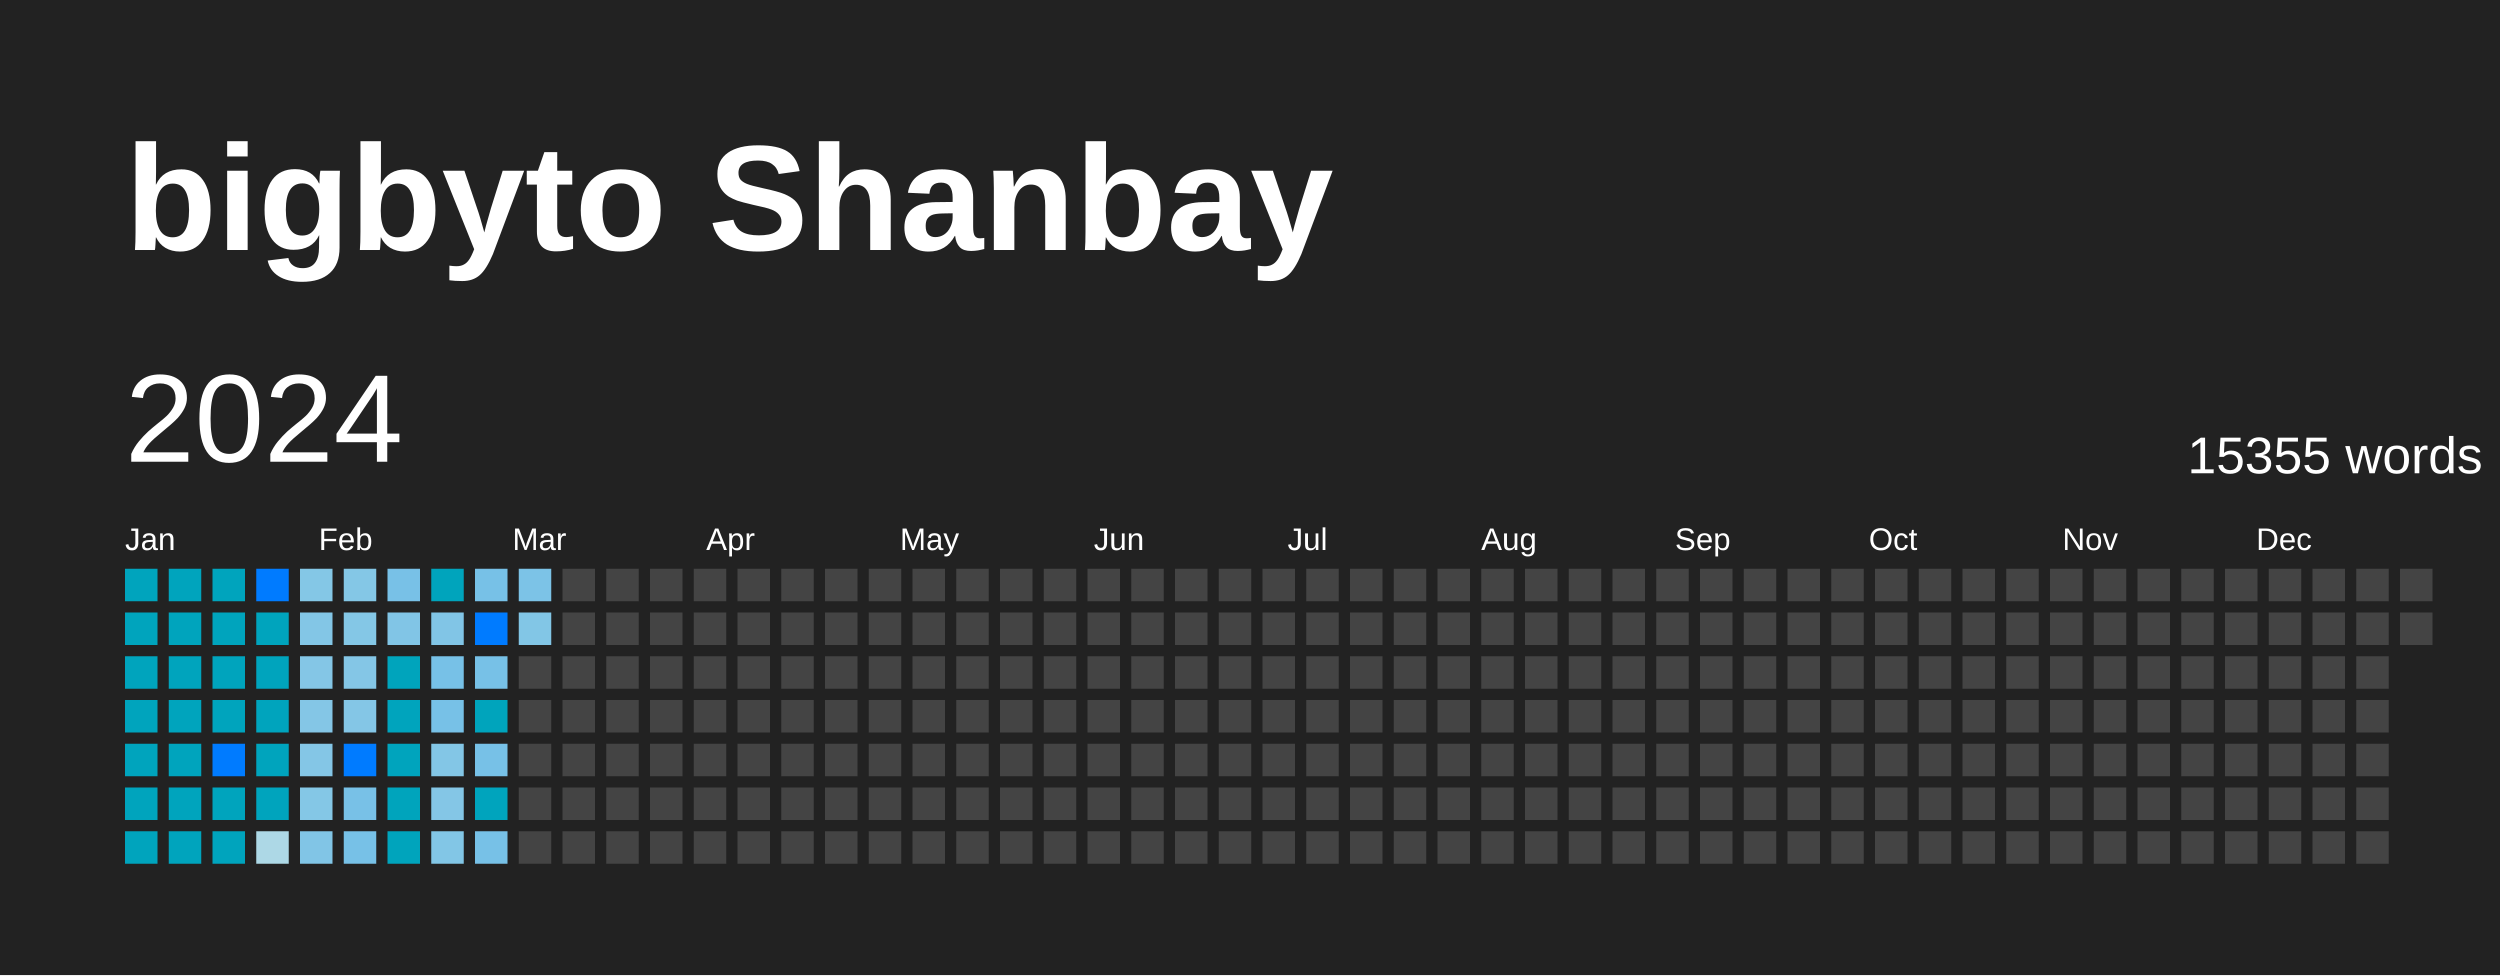
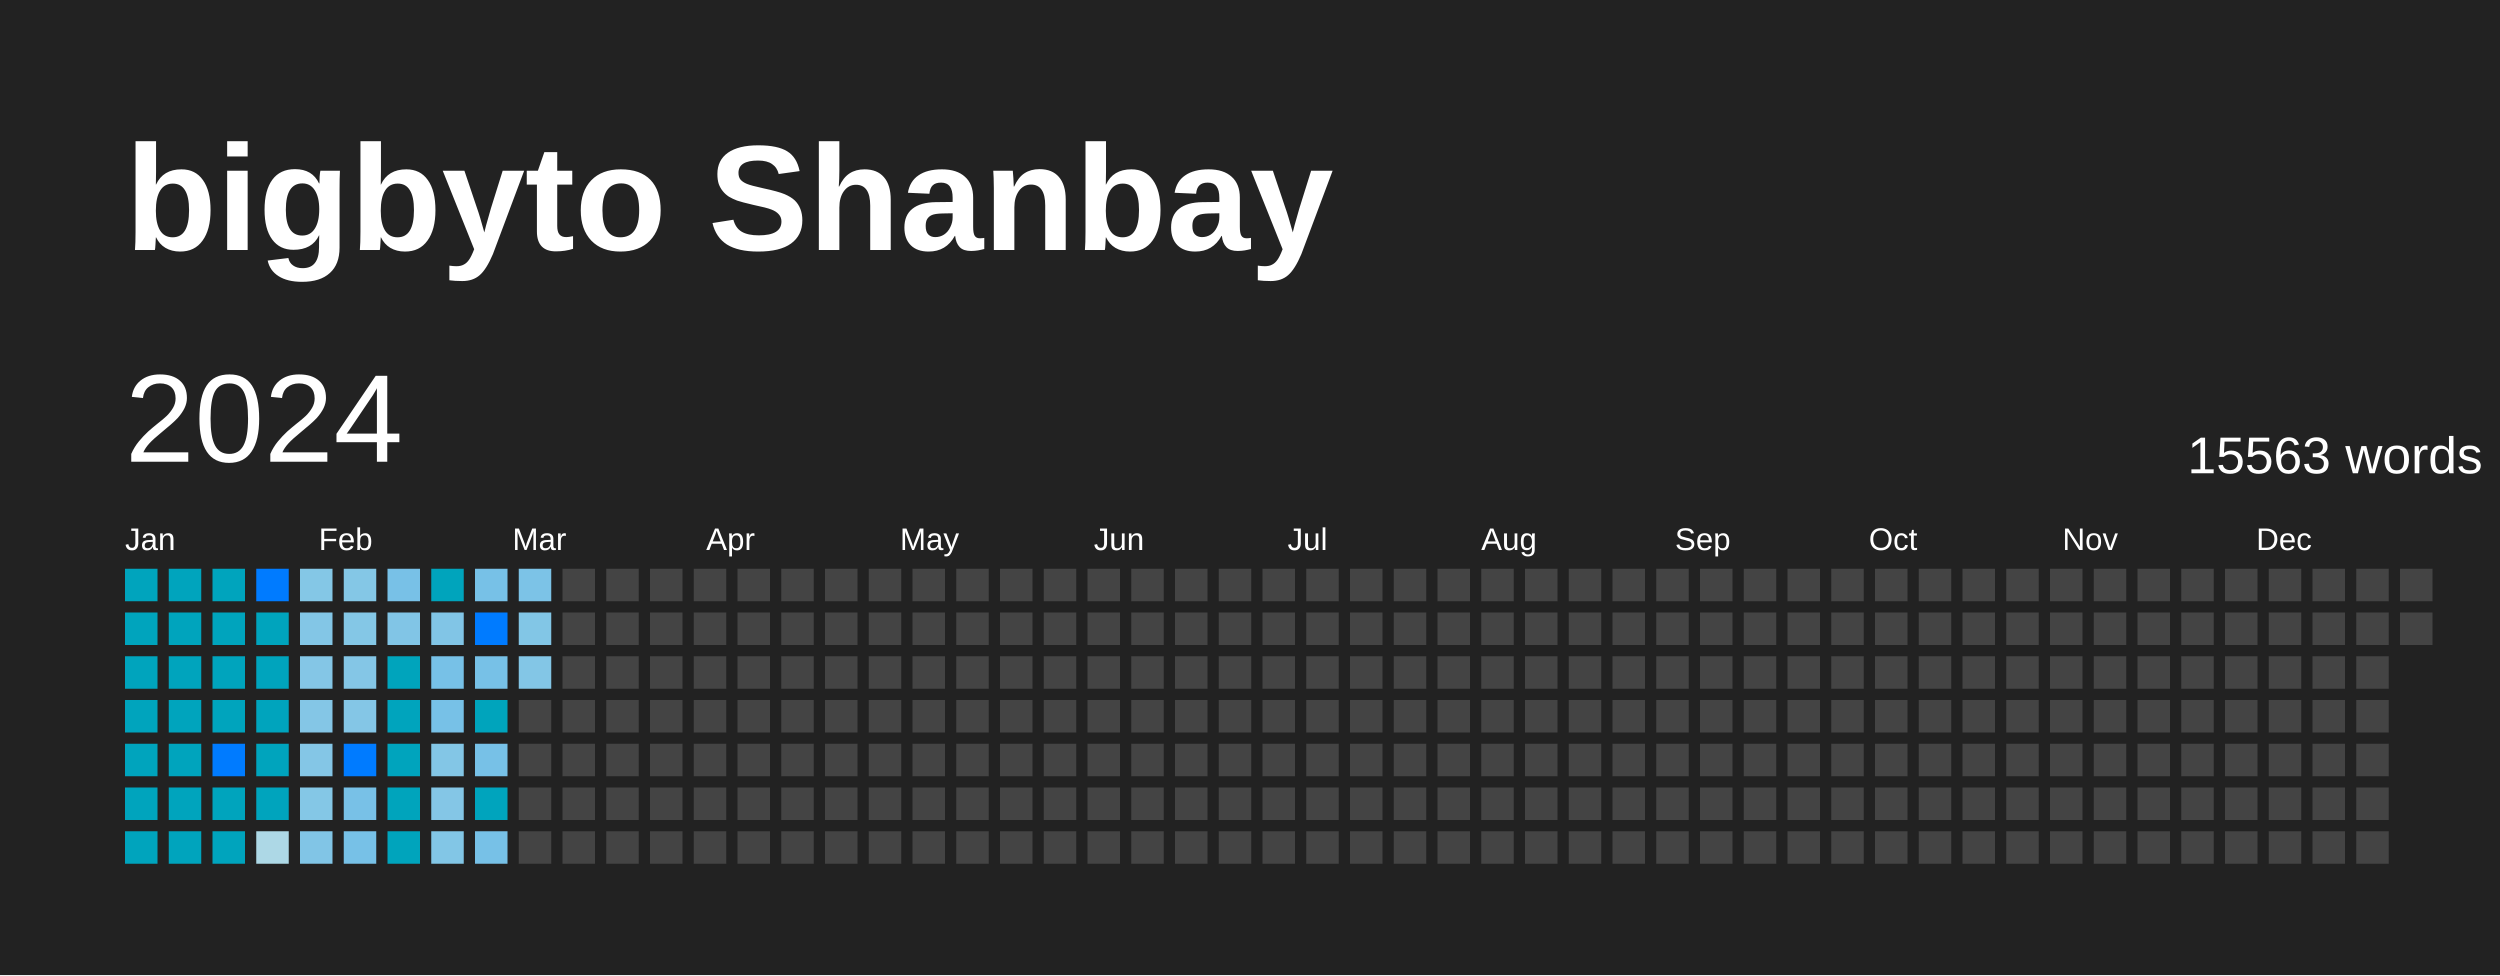
<svg xmlns="http://www.w3.org/2000/svg" baseProfile="full" height="78mm" version="1.1" viewBox="0,0,200,78" width="200mm">
  <defs />
  <rect fill="#222222" height="78" width="200" x="0" y="0" />
  <text fill="#FFFFFF" style="font-size:12px; font-family:Arial; font-weight:bold;" x="10" y="20">bigbyto Shanbay</text>
  <text dominant-baseline="hanging" fill="#FFFFFF" style="font-size:10.0px; font-family:Arial;" x="10" y="30">2024</text>
-   <text dominant-baseline="hanging" fill="#FFFFFF" style="font-size:4.125px; font-family:Arial;" x="175" y="35">15355 words</text>
+   <text dominant-baseline="hanging" fill="#FFFFFF" style="font-size:4.125px; font-family:Arial;" x="175" y="35">15563 words</text>
  <text fill="#FFFFFF" style="font-size:2.5px; font-family:Arial" x="10.0" y="44">Jan</text>
  <text fill="#FFFFFF" style="font-size:2.5px; font-family:Arial" x="25.5" y="44">Feb</text>
  <text fill="#FFFFFF" style="font-size:2.5px; font-family:Arial" x="41.0" y="44">Mar</text>
  <text fill="#FFFFFF" style="font-size:2.5px; font-family:Arial" x="56.5" y="44">Apr</text>
  <text fill="#FFFFFF" style="font-size:2.5px; font-family:Arial" x="72.0" y="44">May</text>
  <text fill="#FFFFFF" style="font-size:2.5px; font-family:Arial" x="87.5" y="44">Jun</text>
  <text fill="#FFFFFF" style="font-size:2.5px; font-family:Arial" x="103.0" y="44">Jul</text>
  <text fill="#FFFFFF" style="font-size:2.5px; font-family:Arial" x="118.5" y="44">Aug</text>
  <text fill="#FFFFFF" style="font-size:2.5px; font-family:Arial" x="134.0" y="44">Sep</text>
  <text fill="#FFFFFF" style="font-size:2.5px; font-family:Arial" x="149.5" y="44">Oct</text>
  <text fill="#FFFFFF" style="font-size:2.5px; font-family:Arial" x="165.0" y="44">Nov</text>
  <text fill="#FFFFFF" style="font-size:2.5px; font-family:Arial" x="180.5" y="44">Dec</text>
  <rect fill="#00a4bd" height="2.6" width="2.6" x="10.0" y="45.5" />
  <rect fill="#00a4bd" height="2.6" width="2.6" x="10.0" y="49.0" />
  <rect fill="#00a4bd" height="2.6" width="2.6" x="10.0" y="52.5" />
  <rect fill="#00a4bd" height="2.6" width="2.6" x="10.0" y="56.0" />
  <rect fill="#00a4bd" height="2.6" width="2.6" x="10.0" y="59.5" />
  <rect fill="#00a4bd" height="2.6" width="2.6" x="10.0" y="63.0" />
  <rect fill="#00a4bd" height="2.6" width="2.6" x="10.0" y="66.5" />
  <rect fill="#00a4bd" height="2.6" width="2.6" x="13.5" y="45.5" />
  <rect fill="#00a4bd" height="2.6" width="2.6" x="13.5" y="49.0" />
  <rect fill="#00a4bd" height="2.6" width="2.6" x="13.5" y="52.5" />
  <rect fill="#00a4bd" height="2.6" width="2.6" x="13.5" y="56.0" />
  <rect fill="#00a4bd" height="2.6" width="2.6" x="13.5" y="59.5" />
  <rect fill="#00a4bd" height="2.6" width="2.6" x="13.5" y="63.0" />
  <rect fill="#00a4bd" height="2.6" width="2.6" x="13.5" y="66.5" />
  <rect fill="#00a4bd" height="2.6" width="2.6" x="17.0" y="45.5" />
  <rect fill="#00a4bd" height="2.6" width="2.6" x="17.0" y="49.0" />
  <rect fill="#00a4bd" height="2.6" width="2.6" x="17.0" y="52.5" />
  <rect fill="#00a4bd" height="2.6" width="2.6" x="17.0" y="56.0" />
  <rect fill="#007BFF" height="2.6" width="2.6" x="17.0" y="59.5" />
  <rect fill="#00a4bd" height="2.6" width="2.6" x="17.0" y="63.0" />
  <rect fill="#00a4bd" height="2.6" width="2.6" x="17.0" y="66.5" />
  <rect fill="#007BFF" height="2.6" width="2.6" x="20.5" y="45.5" />
  <rect fill="#00a4bd" height="2.6" width="2.6" x="20.5" y="49.0" />
  <rect fill="#00a4bd" height="2.6" width="2.6" x="20.5" y="52.5" />
  <rect fill="#00a4bd" height="2.6" width="2.6" x="20.5" y="56.0" />
  <rect fill="#00a4bd" height="2.6" width="2.6" x="20.5" y="59.5" />
  <rect fill="#00a4bd" height="2.6" width="2.6" x="20.5" y="63.0" />
  <rect fill="#add8e6" height="2.6" width="2.6" x="20.5" y="66.5" />
  <rect fill="#84c7e6" height="2.6" width="2.6" x="24.0" y="45.5" />
  <rect fill="#83c6e6" height="2.6" width="2.6" x="24.0" y="49.0" />
  <rect fill="#84c6e6" height="2.6" width="2.6" x="24.0" y="52.5" />
  <rect fill="#84c6e6" height="2.6" width="2.6" x="24.0" y="56.0" />
  <rect fill="#84c6e6" height="2.6" width="2.6" x="24.0" y="59.5" />
  <rect fill="#84c7e6" height="2.6" width="2.6" x="24.0" y="63.0" />
  <rect fill="#81c5e6" height="2.6" width="2.6" x="24.0" y="66.5" />
  <rect fill="#84c7e6" height="2.6" width="2.6" x="27.5" y="45.5" />
  <rect fill="#84c7e6" height="2.6" width="2.6" x="27.5" y="49.0" />
  <rect fill="#84c6e6" height="2.6" width="2.6" x="27.5" y="52.5" />
  <rect fill="#84c6e6" height="2.6" width="2.6" x="27.5" y="56.0" />
  <rect fill="#007BFF" height="2.6" width="2.6" x="27.5" y="59.5" />
  <rect fill="#78c1e7" height="2.6" width="2.6" x="27.5" y="63.0" />
  <rect fill="#77c1e7" height="2.6" width="2.6" x="27.5" y="66.5" />
  <rect fill="#78c1e7" height="2.6" width="2.6" x="31.0" y="45.5" />
  <rect fill="#81c5e6" height="2.6" width="2.6" x="31.0" y="49.0" />
  <rect fill="#00a4bc" height="2.6" width="2.6" x="31.0" y="52.5" />
  <rect fill="#00a4bd" height="2.6" width="2.6" x="31.0" y="56.0" />
  <rect fill="#00a4bd" height="2.6" width="2.6" x="31.0" y="59.5" />
  <rect fill="#00a4bc" height="2.6" width="2.6" x="31.0" y="63.0" />
  <rect fill="#00a4bc" height="2.6" width="2.6" x="31.0" y="66.5" />
  <rect fill="#00a4bc" height="2.6" width="2.6" x="34.5" y="45.5" />
  <rect fill="#81c5e6" height="2.6" width="2.6" x="34.5" y="49.0" />
  <rect fill="#77c1e7" height="2.6" width="2.6" x="34.5" y="52.5" />
  <rect fill="#77c1e7" height="2.6" width="2.6" x="34.5" y="56.0" />
  <rect fill="#83c6e6" height="2.6" width="2.6" x="34.5" y="59.5" />
  <rect fill="#84c6e6" height="2.6" width="2.6" x="34.5" y="63.0" />
  <rect fill="#82c6e6" height="2.6" width="2.6" x="34.5" y="66.5" />
  <rect fill="#77c1e7" height="2.6" width="2.6" x="38.0" y="45.5" />
  <rect fill="#007BFF" height="2.6" width="2.6" x="38.0" y="49.0" />
  <rect fill="#77c1e7" height="2.6" width="2.6" x="38.0" y="52.5" />
  <rect fill="#00a4bc" height="2.6" width="2.6" x="38.0" y="56.0" />
  <rect fill="#77c1e7" height="2.6" width="2.6" x="38.0" y="59.5" />
  <rect fill="#00a4bd" height="2.6" width="2.6" x="38.0" y="63.0" />
  <rect fill="#77c1e7" height="2.6" width="2.6" x="38.0" y="66.5" />
  <rect fill="#7cc3e7" height="2.6" width="2.6" x="41.5" y="45.5" />
  <rect fill="#82c6e6" height="2.6" width="2.6" x="41.5" y="49.0" />
-   <rect fill="#444444" height="2.6" width="2.6" x="41.5" y="52.5" />
+   <rect fill="#83c6e6" height="2.6" width="2.6" x="41.5" y="52.5" />
  <rect fill="#444444" height="2.6" width="2.6" x="41.5" y="56.0" />
  <rect fill="#444444" height="2.6" width="2.6" x="41.5" y="59.5" />
  <rect fill="#444444" height="2.6" width="2.6" x="41.5" y="63.0" />
  <rect fill="#444444" height="2.6" width="2.6" x="41.5" y="66.5" />
  <rect fill="#444444" height="2.6" width="2.6" x="45.0" y="45.5" />
  <rect fill="#444444" height="2.6" width="2.6" x="45.0" y="49.0" />
  <rect fill="#444444" height="2.6" width="2.6" x="45.0" y="52.5" />
  <rect fill="#444444" height="2.6" width="2.6" x="45.0" y="56.0" />
  <rect fill="#444444" height="2.6" width="2.6" x="45.0" y="59.5" />
  <rect fill="#444444" height="2.6" width="2.6" x="45.0" y="63.0" />
  <rect fill="#444444" height="2.6" width="2.6" x="45.0" y="66.5" />
  <rect fill="#444444" height="2.6" width="2.6" x="48.5" y="45.5" />
  <rect fill="#444444" height="2.6" width="2.6" x="48.5" y="49.0" />
  <rect fill="#444444" height="2.6" width="2.6" x="48.5" y="52.5" />
  <rect fill="#444444" height="2.6" width="2.6" x="48.5" y="56.0" />
  <rect fill="#444444" height="2.6" width="2.6" x="48.5" y="59.5" />
  <rect fill="#444444" height="2.6" width="2.6" x="48.5" y="63.0" />
  <rect fill="#444444" height="2.6" width="2.6" x="48.5" y="66.5" />
  <rect fill="#444444" height="2.6" width="2.6" x="52.0" y="45.5" />
  <rect fill="#444444" height="2.6" width="2.6" x="52.0" y="49.0" />
  <rect fill="#444444" height="2.6" width="2.6" x="52.0" y="52.5" />
  <rect fill="#444444" height="2.6" width="2.6" x="52.0" y="56.0" />
  <rect fill="#444444" height="2.6" width="2.6" x="52.0" y="59.5" />
  <rect fill="#444444" height="2.6" width="2.6" x="52.0" y="63.0" />
  <rect fill="#444444" height="2.6" width="2.6" x="52.0" y="66.5" />
  <rect fill="#444444" height="2.6" width="2.6" x="55.5" y="45.5" />
  <rect fill="#444444" height="2.6" width="2.6" x="55.5" y="49.0" />
  <rect fill="#444444" height="2.6" width="2.6" x="55.5" y="52.5" />
  <rect fill="#444444" height="2.6" width="2.6" x="55.5" y="56.0" />
  <rect fill="#444444" height="2.6" width="2.6" x="55.5" y="59.5" />
  <rect fill="#444444" height="2.6" width="2.6" x="55.5" y="63.0" />
  <rect fill="#444444" height="2.6" width="2.6" x="55.5" y="66.5" />
  <rect fill="#444444" height="2.6" width="2.6" x="59.0" y="45.5" />
  <rect fill="#444444" height="2.6" width="2.6" x="59.0" y="49.0" />
  <rect fill="#444444" height="2.6" width="2.6" x="59.0" y="52.5" />
  <rect fill="#444444" height="2.6" width="2.6" x="59.0" y="56.0" />
  <rect fill="#444444" height="2.6" width="2.6" x="59.0" y="59.5" />
  <rect fill="#444444" height="2.6" width="2.6" x="59.0" y="63.0" />
  <rect fill="#444444" height="2.6" width="2.6" x="59.0" y="66.5" />
  <rect fill="#444444" height="2.6" width="2.6" x="62.5" y="45.5" />
  <rect fill="#444444" height="2.6" width="2.6" x="62.5" y="49.0" />
  <rect fill="#444444" height="2.6" width="2.6" x="62.5" y="52.5" />
  <rect fill="#444444" height="2.6" width="2.6" x="62.5" y="56.0" />
  <rect fill="#444444" height="2.6" width="2.6" x="62.5" y="59.5" />
  <rect fill="#444444" height="2.6" width="2.6" x="62.5" y="63.0" />
  <rect fill="#444444" height="2.6" width="2.6" x="62.5" y="66.5" />
  <rect fill="#444444" height="2.6" width="2.6" x="66.0" y="45.5" />
  <rect fill="#444444" height="2.6" width="2.6" x="66.0" y="49.0" />
  <rect fill="#444444" height="2.6" width="2.6" x="66.0" y="52.5" />
  <rect fill="#444444" height="2.6" width="2.6" x="66.0" y="56.0" />
  <rect fill="#444444" height="2.6" width="2.6" x="66.0" y="59.5" />
  <rect fill="#444444" height="2.6" width="2.6" x="66.0" y="63.0" />
  <rect fill="#444444" height="2.6" width="2.6" x="66.0" y="66.5" />
  <rect fill="#444444" height="2.6" width="2.6" x="69.5" y="45.5" />
  <rect fill="#444444" height="2.6" width="2.6" x="69.5" y="49.0" />
  <rect fill="#444444" height="2.6" width="2.6" x="69.5" y="52.5" />
  <rect fill="#444444" height="2.6" width="2.6" x="69.5" y="56.0" />
  <rect fill="#444444" height="2.6" width="2.6" x="69.5" y="59.5" />
  <rect fill="#444444" height="2.6" width="2.6" x="69.5" y="63.0" />
  <rect fill="#444444" height="2.6" width="2.6" x="69.5" y="66.5" />
  <rect fill="#444444" height="2.6" width="2.6" x="73.0" y="45.5" />
  <rect fill="#444444" height="2.6" width="2.6" x="73.0" y="49.0" />
  <rect fill="#444444" height="2.6" width="2.6" x="73.0" y="52.5" />
  <rect fill="#444444" height="2.6" width="2.6" x="73.0" y="56.0" />
  <rect fill="#444444" height="2.6" width="2.6" x="73.0" y="59.5" />
  <rect fill="#444444" height="2.6" width="2.6" x="73.0" y="63.0" />
  <rect fill="#444444" height="2.6" width="2.6" x="73.0" y="66.5" />
  <rect fill="#444444" height="2.6" width="2.6" x="76.5" y="45.5" />
  <rect fill="#444444" height="2.6" width="2.6" x="76.5" y="49.0" />
  <rect fill="#444444" height="2.6" width="2.6" x="76.5" y="52.5" />
  <rect fill="#444444" height="2.6" width="2.6" x="76.5" y="56.0" />
  <rect fill="#444444" height="2.6" width="2.6" x="76.5" y="59.5" />
  <rect fill="#444444" height="2.6" width="2.6" x="76.5" y="63.0" />
  <rect fill="#444444" height="2.6" width="2.6" x="76.5" y="66.5" />
  <rect fill="#444444" height="2.6" width="2.6" x="80.0" y="45.5" />
  <rect fill="#444444" height="2.6" width="2.6" x="80.0" y="49.0" />
  <rect fill="#444444" height="2.6" width="2.6" x="80.0" y="52.5" />
  <rect fill="#444444" height="2.6" width="2.6" x="80.0" y="56.0" />
  <rect fill="#444444" height="2.6" width="2.6" x="80.0" y="59.5" />
  <rect fill="#444444" height="2.6" width="2.6" x="80.0" y="63.0" />
  <rect fill="#444444" height="2.6" width="2.6" x="80.0" y="66.5" />
  <rect fill="#444444" height="2.6" width="2.6" x="83.5" y="45.5" />
  <rect fill="#444444" height="2.6" width="2.6" x="83.5" y="49.0" />
  <rect fill="#444444" height="2.6" width="2.6" x="83.5" y="52.5" />
  <rect fill="#444444" height="2.6" width="2.6" x="83.5" y="56.0" />
  <rect fill="#444444" height="2.6" width="2.6" x="83.5" y="59.5" />
  <rect fill="#444444" height="2.6" width="2.6" x="83.5" y="63.0" />
  <rect fill="#444444" height="2.6" width="2.6" x="83.5" y="66.5" />
  <rect fill="#444444" height="2.6" width="2.6" x="87.0" y="45.5" />
  <rect fill="#444444" height="2.6" width="2.6" x="87.0" y="49.0" />
  <rect fill="#444444" height="2.6" width="2.6" x="87.0" y="52.5" />
  <rect fill="#444444" height="2.6" width="2.6" x="87.0" y="56.0" />
  <rect fill="#444444" height="2.6" width="2.6" x="87.0" y="59.5" />
  <rect fill="#444444" height="2.6" width="2.6" x="87.0" y="63.0" />
  <rect fill="#444444" height="2.6" width="2.6" x="87.0" y="66.5" />
  <rect fill="#444444" height="2.6" width="2.6" x="90.5" y="45.5" />
  <rect fill="#444444" height="2.6" width="2.6" x="90.5" y="49.0" />
  <rect fill="#444444" height="2.6" width="2.6" x="90.5" y="52.5" />
  <rect fill="#444444" height="2.6" width="2.6" x="90.5" y="56.0" />
  <rect fill="#444444" height="2.6" width="2.6" x="90.5" y="59.5" />
  <rect fill="#444444" height="2.6" width="2.6" x="90.5" y="63.0" />
  <rect fill="#444444" height="2.6" width="2.6" x="90.5" y="66.5" />
  <rect fill="#444444" height="2.6" width="2.6" x="94.0" y="45.5" />
  <rect fill="#444444" height="2.6" width="2.6" x="94.0" y="49.0" />
  <rect fill="#444444" height="2.6" width="2.6" x="94.0" y="52.5" />
  <rect fill="#444444" height="2.6" width="2.6" x="94.0" y="56.0" />
  <rect fill="#444444" height="2.6" width="2.6" x="94.0" y="59.5" />
  <rect fill="#444444" height="2.6" width="2.6" x="94.0" y="63.0" />
  <rect fill="#444444" height="2.6" width="2.6" x="94.0" y="66.5" />
  <rect fill="#444444" height="2.6" width="2.6" x="97.5" y="45.5" />
  <rect fill="#444444" height="2.6" width="2.6" x="97.5" y="49.0" />
  <rect fill="#444444" height="2.6" width="2.6" x="97.5" y="52.5" />
  <rect fill="#444444" height="2.6" width="2.6" x="97.5" y="56.0" />
  <rect fill="#444444" height="2.6" width="2.6" x="97.5" y="59.5" />
  <rect fill="#444444" height="2.6" width="2.6" x="97.5" y="63.0" />
  <rect fill="#444444" height="2.6" width="2.6" x="97.5" y="66.5" />
  <rect fill="#444444" height="2.6" width="2.6" x="101.0" y="45.5" />
  <rect fill="#444444" height="2.6" width="2.6" x="101.0" y="49.0" />
  <rect fill="#444444" height="2.6" width="2.6" x="101.0" y="52.5" />
  <rect fill="#444444" height="2.6" width="2.6" x="101.0" y="56.0" />
  <rect fill="#444444" height="2.6" width="2.6" x="101.0" y="59.5" />
  <rect fill="#444444" height="2.6" width="2.6" x="101.0" y="63.0" />
  <rect fill="#444444" height="2.6" width="2.6" x="101.0" y="66.5" />
  <rect fill="#444444" height="2.6" width="2.6" x="104.5" y="45.5" />
  <rect fill="#444444" height="2.6" width="2.6" x="104.5" y="49.0" />
  <rect fill="#444444" height="2.6" width="2.6" x="104.5" y="52.5" />
  <rect fill="#444444" height="2.6" width="2.6" x="104.5" y="56.0" />
  <rect fill="#444444" height="2.6" width="2.6" x="104.5" y="59.5" />
  <rect fill="#444444" height="2.6" width="2.6" x="104.5" y="63.0" />
  <rect fill="#444444" height="2.6" width="2.6" x="104.5" y="66.5" />
  <rect fill="#444444" height="2.6" width="2.6" x="108.0" y="45.5" />
  <rect fill="#444444" height="2.6" width="2.6" x="108.0" y="49.0" />
  <rect fill="#444444" height="2.6" width="2.6" x="108.0" y="52.5" />
  <rect fill="#444444" height="2.6" width="2.6" x="108.0" y="56.0" />
  <rect fill="#444444" height="2.6" width="2.6" x="108.0" y="59.5" />
  <rect fill="#444444" height="2.6" width="2.6" x="108.0" y="63.0" />
  <rect fill="#444444" height="2.6" width="2.6" x="108.0" y="66.5" />
  <rect fill="#444444" height="2.6" width="2.6" x="111.5" y="45.5" />
  <rect fill="#444444" height="2.6" width="2.6" x="111.5" y="49.0" />
  <rect fill="#444444" height="2.6" width="2.6" x="111.5" y="52.5" />
  <rect fill="#444444" height="2.6" width="2.6" x="111.5" y="56.0" />
  <rect fill="#444444" height="2.6" width="2.6" x="111.5" y="59.5" />
  <rect fill="#444444" height="2.6" width="2.6" x="111.5" y="63.0" />
  <rect fill="#444444" height="2.6" width="2.6" x="111.5" y="66.5" />
  <rect fill="#444444" height="2.6" width="2.6" x="115.0" y="45.5" />
  <rect fill="#444444" height="2.6" width="2.6" x="115.0" y="49.0" />
  <rect fill="#444444" height="2.6" width="2.6" x="115.0" y="52.5" />
  <rect fill="#444444" height="2.6" width="2.6" x="115.0" y="56.0" />
  <rect fill="#444444" height="2.6" width="2.6" x="115.0" y="59.5" />
  <rect fill="#444444" height="2.6" width="2.6" x="115.0" y="63.0" />
  <rect fill="#444444" height="2.6" width="2.6" x="115.0" y="66.5" />
  <rect fill="#444444" height="2.6" width="2.6" x="118.5" y="45.5" />
  <rect fill="#444444" height="2.6" width="2.6" x="118.5" y="49.0" />
  <rect fill="#444444" height="2.6" width="2.6" x="118.5" y="52.5" />
  <rect fill="#444444" height="2.6" width="2.6" x="118.5" y="56.0" />
  <rect fill="#444444" height="2.6" width="2.6" x="118.5" y="59.5" />
  <rect fill="#444444" height="2.6" width="2.6" x="118.5" y="63.0" />
  <rect fill="#444444" height="2.6" width="2.6" x="118.5" y="66.5" />
  <rect fill="#444444" height="2.6" width="2.6" x="122.0" y="45.5" />
  <rect fill="#444444" height="2.6" width="2.6" x="122.0" y="49.0" />
  <rect fill="#444444" height="2.6" width="2.6" x="122.0" y="52.5" />
  <rect fill="#444444" height="2.6" width="2.6" x="122.0" y="56.0" />
  <rect fill="#444444" height="2.6" width="2.6" x="122.0" y="59.5" />
  <rect fill="#444444" height="2.6" width="2.6" x="122.0" y="63.0" />
  <rect fill="#444444" height="2.6" width="2.6" x="122.0" y="66.5" />
  <rect fill="#444444" height="2.6" width="2.6" x="125.5" y="45.5" />
  <rect fill="#444444" height="2.6" width="2.6" x="125.5" y="49.0" />
  <rect fill="#444444" height="2.6" width="2.6" x="125.5" y="52.5" />
  <rect fill="#444444" height="2.6" width="2.6" x="125.5" y="56.0" />
  <rect fill="#444444" height="2.6" width="2.6" x="125.5" y="59.5" />
  <rect fill="#444444" height="2.6" width="2.6" x="125.5" y="63.0" />
  <rect fill="#444444" height="2.6" width="2.6" x="125.5" y="66.5" />
  <rect fill="#444444" height="2.6" width="2.6" x="129.0" y="45.5" />
  <rect fill="#444444" height="2.6" width="2.6" x="129.0" y="49.0" />
  <rect fill="#444444" height="2.6" width="2.6" x="129.0" y="52.5" />
  <rect fill="#444444" height="2.6" width="2.6" x="129.0" y="56.0" />
  <rect fill="#444444" height="2.6" width="2.6" x="129.0" y="59.5" />
  <rect fill="#444444" height="2.6" width="2.6" x="129.0" y="63.0" />
  <rect fill="#444444" height="2.6" width="2.6" x="129.0" y="66.5" />
  <rect fill="#444444" height="2.6" width="2.6" x="132.5" y="45.5" />
  <rect fill="#444444" height="2.6" width="2.6" x="132.5" y="49.0" />
  <rect fill="#444444" height="2.6" width="2.6" x="132.5" y="52.5" />
  <rect fill="#444444" height="2.6" width="2.6" x="132.5" y="56.0" />
  <rect fill="#444444" height="2.6" width="2.6" x="132.5" y="59.5" />
  <rect fill="#444444" height="2.6" width="2.6" x="132.5" y="63.0" />
  <rect fill="#444444" height="2.6" width="2.6" x="132.5" y="66.5" />
  <rect fill="#444444" height="2.6" width="2.6" x="136.0" y="45.5" />
  <rect fill="#444444" height="2.6" width="2.6" x="136.0" y="49.0" />
  <rect fill="#444444" height="2.6" width="2.6" x="136.0" y="52.5" />
  <rect fill="#444444" height="2.6" width="2.6" x="136.0" y="56.0" />
  <rect fill="#444444" height="2.6" width="2.6" x="136.0" y="59.5" />
  <rect fill="#444444" height="2.6" width="2.6" x="136.0" y="63.0" />
  <rect fill="#444444" height="2.6" width="2.6" x="136.0" y="66.5" />
  <rect fill="#444444" height="2.6" width="2.6" x="139.5" y="45.5" />
  <rect fill="#444444" height="2.6" width="2.6" x="139.5" y="49.0" />
  <rect fill="#444444" height="2.6" width="2.6" x="139.5" y="52.5" />
  <rect fill="#444444" height="2.6" width="2.6" x="139.5" y="56.0" />
  <rect fill="#444444" height="2.6" width="2.6" x="139.5" y="59.5" />
  <rect fill="#444444" height="2.6" width="2.6" x="139.5" y="63.0" />
  <rect fill="#444444" height="2.6" width="2.6" x="139.5" y="66.5" />
  <rect fill="#444444" height="2.6" width="2.6" x="143.0" y="45.5" />
  <rect fill="#444444" height="2.6" width="2.6" x="143.0" y="49.0" />
  <rect fill="#444444" height="2.6" width="2.6" x="143.0" y="52.5" />
  <rect fill="#444444" height="2.6" width="2.6" x="143.0" y="56.0" />
  <rect fill="#444444" height="2.6" width="2.6" x="143.0" y="59.5" />
  <rect fill="#444444" height="2.6" width="2.6" x="143.0" y="63.0" />
  <rect fill="#444444" height="2.6" width="2.6" x="143.0" y="66.5" />
  <rect fill="#444444" height="2.6" width="2.6" x="146.5" y="45.5" />
  <rect fill="#444444" height="2.6" width="2.6" x="146.5" y="49.0" />
  <rect fill="#444444" height="2.6" width="2.6" x="146.5" y="52.5" />
  <rect fill="#444444" height="2.6" width="2.6" x="146.5" y="56.0" />
  <rect fill="#444444" height="2.6" width="2.6" x="146.5" y="59.5" />
  <rect fill="#444444" height="2.6" width="2.6" x="146.5" y="63.0" />
  <rect fill="#444444" height="2.6" width="2.6" x="146.5" y="66.5" />
  <rect fill="#444444" height="2.6" width="2.6" x="150.0" y="45.5" />
  <rect fill="#444444" height="2.6" width="2.6" x="150.0" y="49.0" />
  <rect fill="#444444" height="2.6" width="2.6" x="150.0" y="52.5" />
  <rect fill="#444444" height="2.6" width="2.6" x="150.0" y="56.0" />
  <rect fill="#444444" height="2.6" width="2.6" x="150.0" y="59.5" />
  <rect fill="#444444" height="2.6" width="2.6" x="150.0" y="63.0" />
  <rect fill="#444444" height="2.6" width="2.6" x="150.0" y="66.5" />
  <rect fill="#444444" height="2.6" width="2.6" x="153.5" y="45.5" />
  <rect fill="#444444" height="2.6" width="2.6" x="153.5" y="49.0" />
  <rect fill="#444444" height="2.6" width="2.6" x="153.5" y="52.5" />
  <rect fill="#444444" height="2.6" width="2.6" x="153.5" y="56.0" />
  <rect fill="#444444" height="2.6" width="2.6" x="153.5" y="59.5" />
  <rect fill="#444444" height="2.6" width="2.6" x="153.5" y="63.0" />
  <rect fill="#444444" height="2.6" width="2.6" x="153.5" y="66.5" />
  <rect fill="#444444" height="2.6" width="2.6" x="157.0" y="45.5" />
  <rect fill="#444444" height="2.6" width="2.6" x="157.0" y="49.0" />
  <rect fill="#444444" height="2.6" width="2.6" x="157.0" y="52.5" />
  <rect fill="#444444" height="2.6" width="2.6" x="157.0" y="56.0" />
  <rect fill="#444444" height="2.6" width="2.6" x="157.0" y="59.5" />
  <rect fill="#444444" height="2.6" width="2.6" x="157.0" y="63.0" />
  <rect fill="#444444" height="2.6" width="2.6" x="157.0" y="66.5" />
  <rect fill="#444444" height="2.6" width="2.6" x="160.5" y="45.5" />
  <rect fill="#444444" height="2.6" width="2.6" x="160.5" y="49.0" />
  <rect fill="#444444" height="2.6" width="2.6" x="160.5" y="52.5" />
  <rect fill="#444444" height="2.6" width="2.6" x="160.5" y="56.0" />
  <rect fill="#444444" height="2.6" width="2.6" x="160.5" y="59.5" />
  <rect fill="#444444" height="2.6" width="2.6" x="160.5" y="63.0" />
  <rect fill="#444444" height="2.6" width="2.6" x="160.5" y="66.5" />
  <rect fill="#444444" height="2.6" width="2.6" x="164.0" y="45.5" />
  <rect fill="#444444" height="2.6" width="2.6" x="164.0" y="49.0" />
  <rect fill="#444444" height="2.6" width="2.6" x="164.0" y="52.5" />
  <rect fill="#444444" height="2.6" width="2.6" x="164.0" y="56.0" />
  <rect fill="#444444" height="2.6" width="2.6" x="164.0" y="59.5" />
  <rect fill="#444444" height="2.6" width="2.6" x="164.0" y="63.0" />
  <rect fill="#444444" height="2.6" width="2.6" x="164.0" y="66.5" />
  <rect fill="#444444" height="2.6" width="2.6" x="167.5" y="45.5" />
  <rect fill="#444444" height="2.6" width="2.6" x="167.5" y="49.0" />
  <rect fill="#444444" height="2.6" width="2.6" x="167.5" y="52.5" />
  <rect fill="#444444" height="2.6" width="2.6" x="167.5" y="56.0" />
  <rect fill="#444444" height="2.6" width="2.6" x="167.5" y="59.5" />
  <rect fill="#444444" height="2.6" width="2.6" x="167.5" y="63.0" />
  <rect fill="#444444" height="2.6" width="2.6" x="167.5" y="66.5" />
  <rect fill="#444444" height="2.6" width="2.6" x="171.0" y="45.5" />
  <rect fill="#444444" height="2.6" width="2.6" x="171.0" y="49.0" />
  <rect fill="#444444" height="2.6" width="2.6" x="171.0" y="52.5" />
  <rect fill="#444444" height="2.6" width="2.6" x="171.0" y="56.0" />
  <rect fill="#444444" height="2.6" width="2.6" x="171.0" y="59.5" />
  <rect fill="#444444" height="2.6" width="2.6" x="171.0" y="63.0" />
  <rect fill="#444444" height="2.6" width="2.6" x="171.0" y="66.5" />
  <rect fill="#444444" height="2.6" width="2.6" x="174.5" y="45.5" />
  <rect fill="#444444" height="2.6" width="2.6" x="174.5" y="49.0" />
  <rect fill="#444444" height="2.6" width="2.6" x="174.5" y="52.5" />
  <rect fill="#444444" height="2.6" width="2.6" x="174.5" y="56.0" />
  <rect fill="#444444" height="2.6" width="2.6" x="174.5" y="59.5" />
  <rect fill="#444444" height="2.6" width="2.6" x="174.5" y="63.0" />
  <rect fill="#444444" height="2.6" width="2.6" x="174.5" y="66.5" />
  <rect fill="#444444" height="2.6" width="2.6" x="178.0" y="45.5" />
  <rect fill="#444444" height="2.6" width="2.6" x="178.0" y="49.0" />
  <rect fill="#444444" height="2.6" width="2.6" x="178.0" y="52.5" />
  <rect fill="#444444" height="2.6" width="2.6" x="178.0" y="56.0" />
  <rect fill="#444444" height="2.6" width="2.6" x="178.0" y="59.5" />
  <rect fill="#444444" height="2.6" width="2.6" x="178.0" y="63.0" />
  <rect fill="#444444" height="2.6" width="2.6" x="178.0" y="66.5" />
  <rect fill="#444444" height="2.6" width="2.6" x="181.5" y="45.5" />
  <rect fill="#444444" height="2.6" width="2.6" x="181.5" y="49.0" />
  <rect fill="#444444" height="2.6" width="2.6" x="181.5" y="52.5" />
  <rect fill="#444444" height="2.6" width="2.6" x="181.5" y="56.0" />
  <rect fill="#444444" height="2.6" width="2.6" x="181.5" y="59.5" />
  <rect fill="#444444" height="2.6" width="2.6" x="181.5" y="63.0" />
  <rect fill="#444444" height="2.6" width="2.6" x="181.5" y="66.5" />
  <rect fill="#444444" height="2.6" width="2.6" x="185.0" y="45.5" />
  <rect fill="#444444" height="2.6" width="2.6" x="185.0" y="49.0" />
  <rect fill="#444444" height="2.6" width="2.6" x="185.0" y="52.5" />
  <rect fill="#444444" height="2.6" width="2.6" x="185.0" y="56.0" />
  <rect fill="#444444" height="2.6" width="2.6" x="185.0" y="59.5" />
  <rect fill="#444444" height="2.6" width="2.6" x="185.0" y="63.0" />
  <rect fill="#444444" height="2.6" width="2.6" x="185.0" y="66.5" />
  <rect fill="#444444" height="2.6" width="2.6" x="188.5" y="45.5" />
  <rect fill="#444444" height="2.6" width="2.6" x="188.5" y="49.0" />
  <rect fill="#444444" height="2.6" width="2.6" x="188.5" y="52.5" />
  <rect fill="#444444" height="2.6" width="2.6" x="188.5" y="56.0" />
  <rect fill="#444444" height="2.6" width="2.6" x="188.5" y="59.5" />
  <rect fill="#444444" height="2.6" width="2.6" x="188.5" y="63.0" />
  <rect fill="#444444" height="2.6" width="2.6" x="188.5" y="66.5" />
  <rect fill="#444444" height="2.6" width="2.6" x="192.0" y="45.5" />
  <rect fill="#444444" height="2.6" width="2.6" x="192.0" y="49.0" />
</svg>
